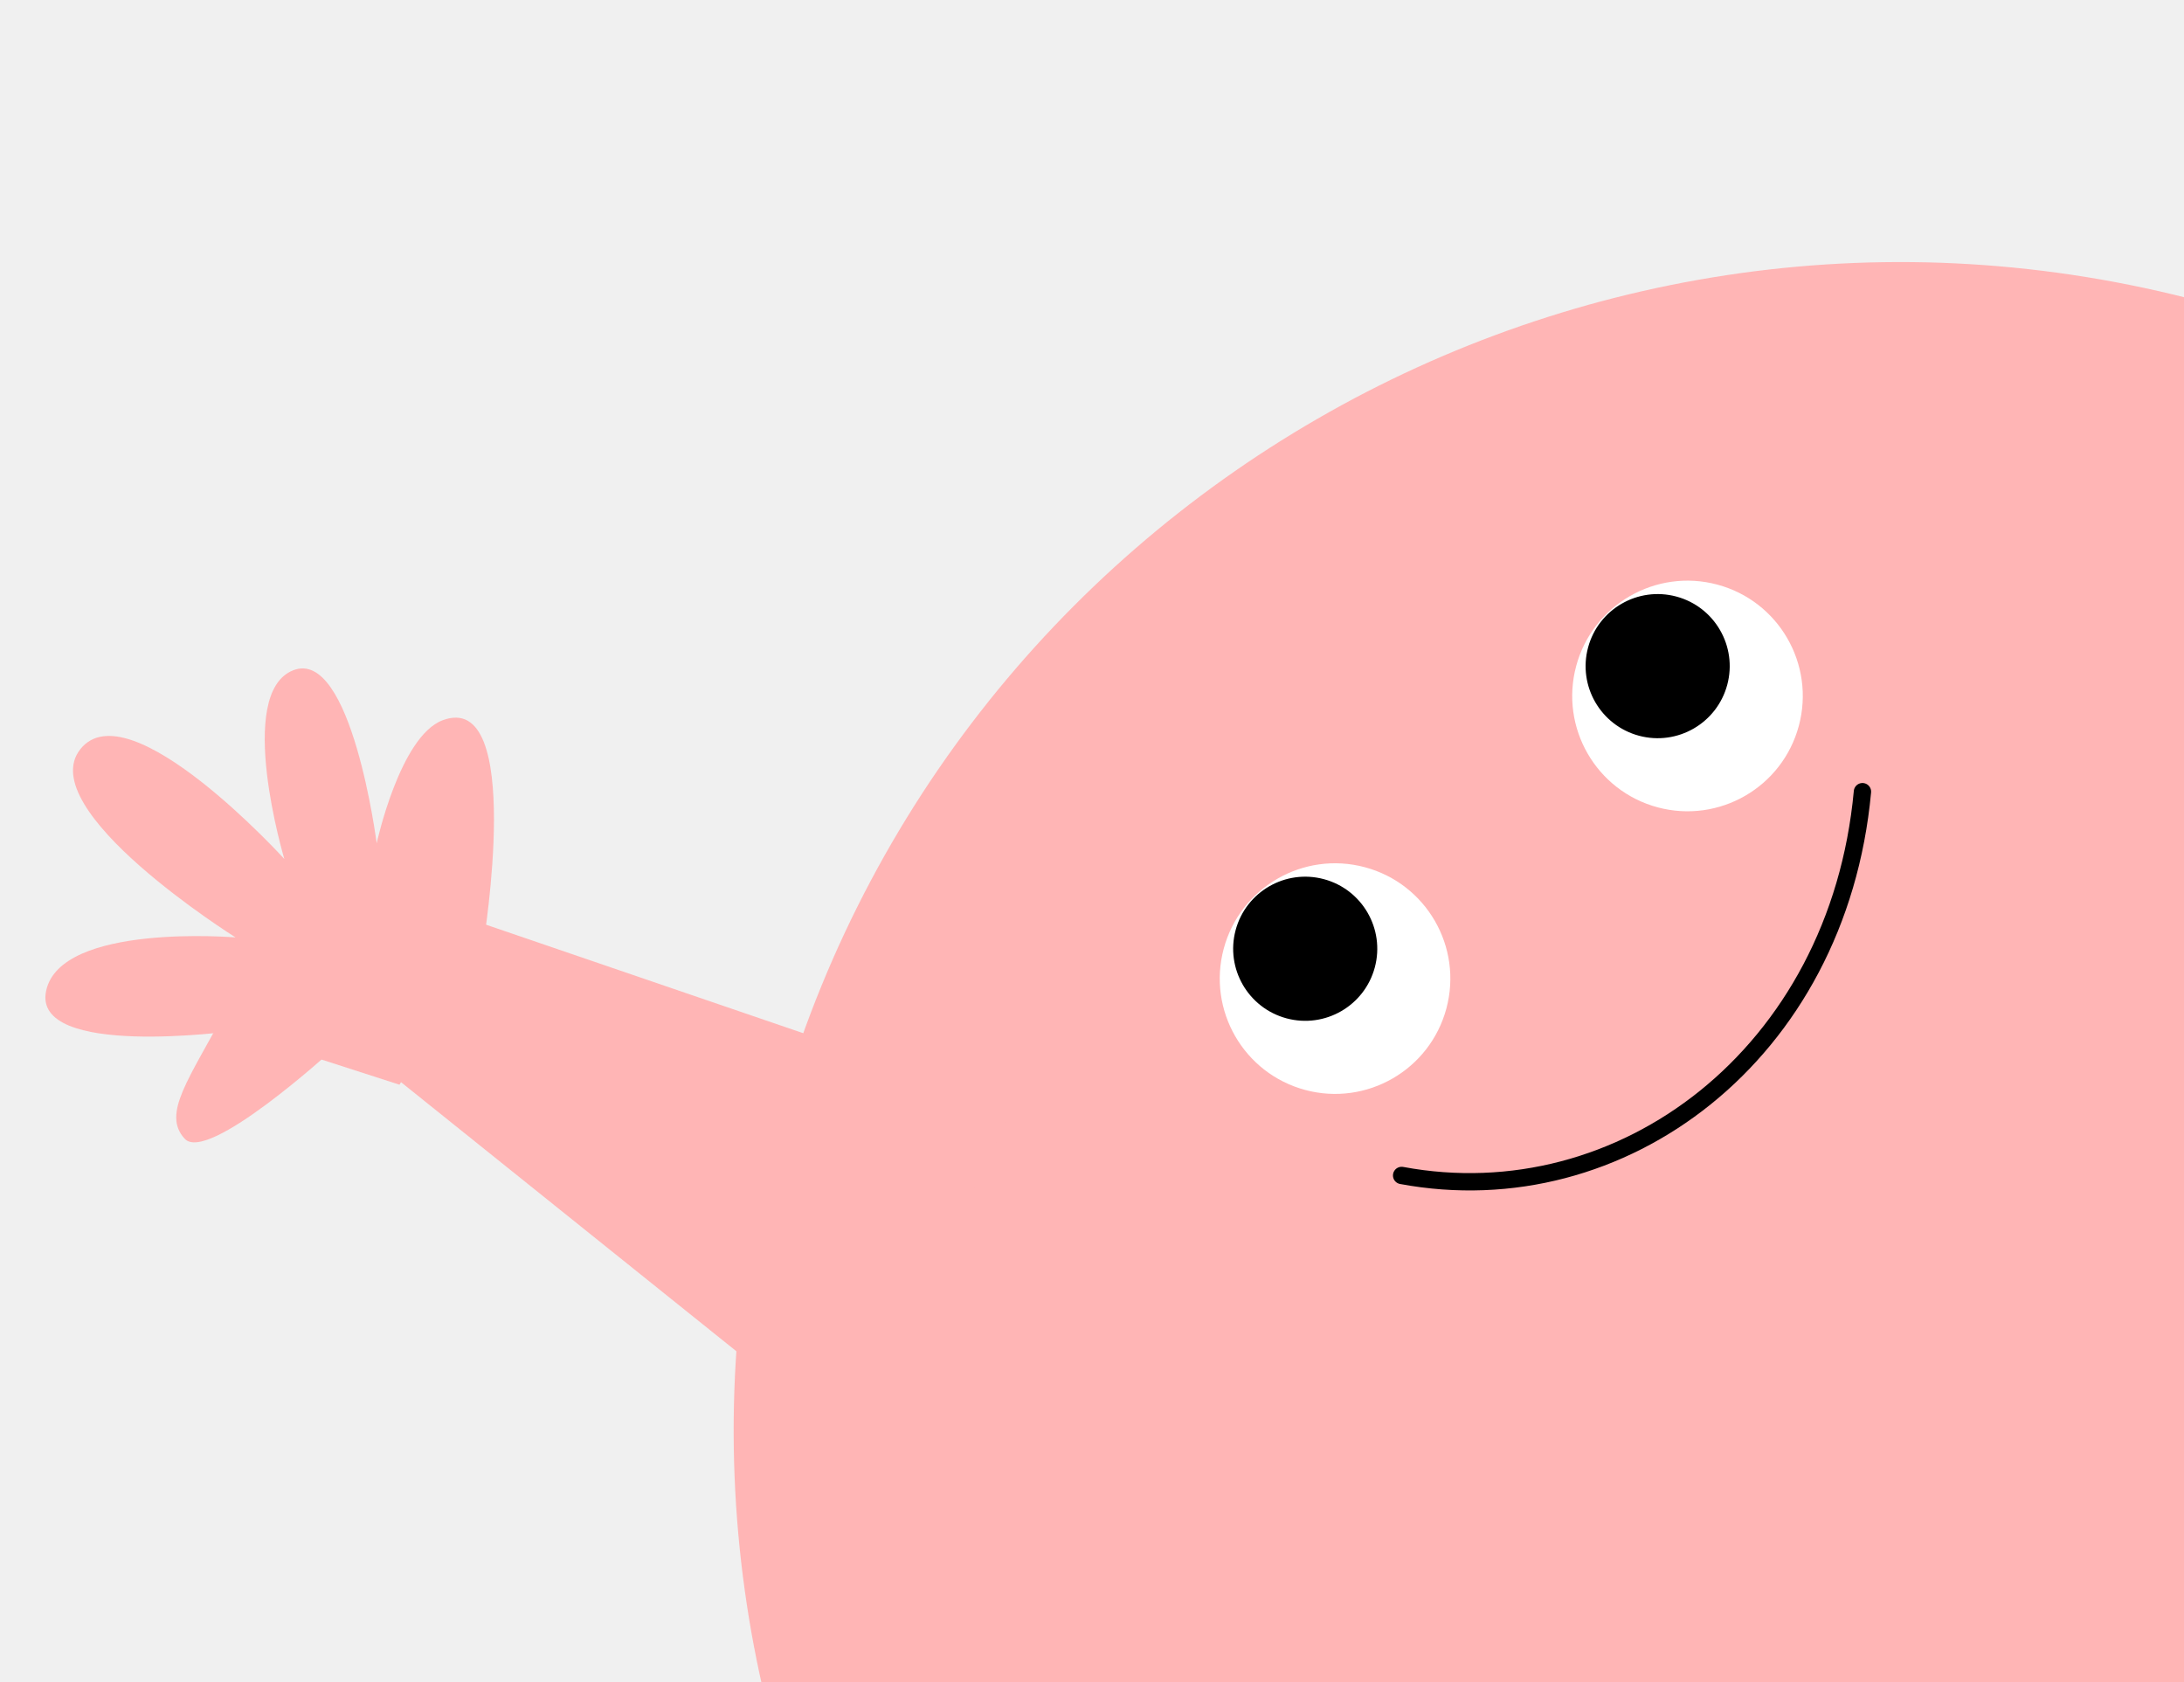
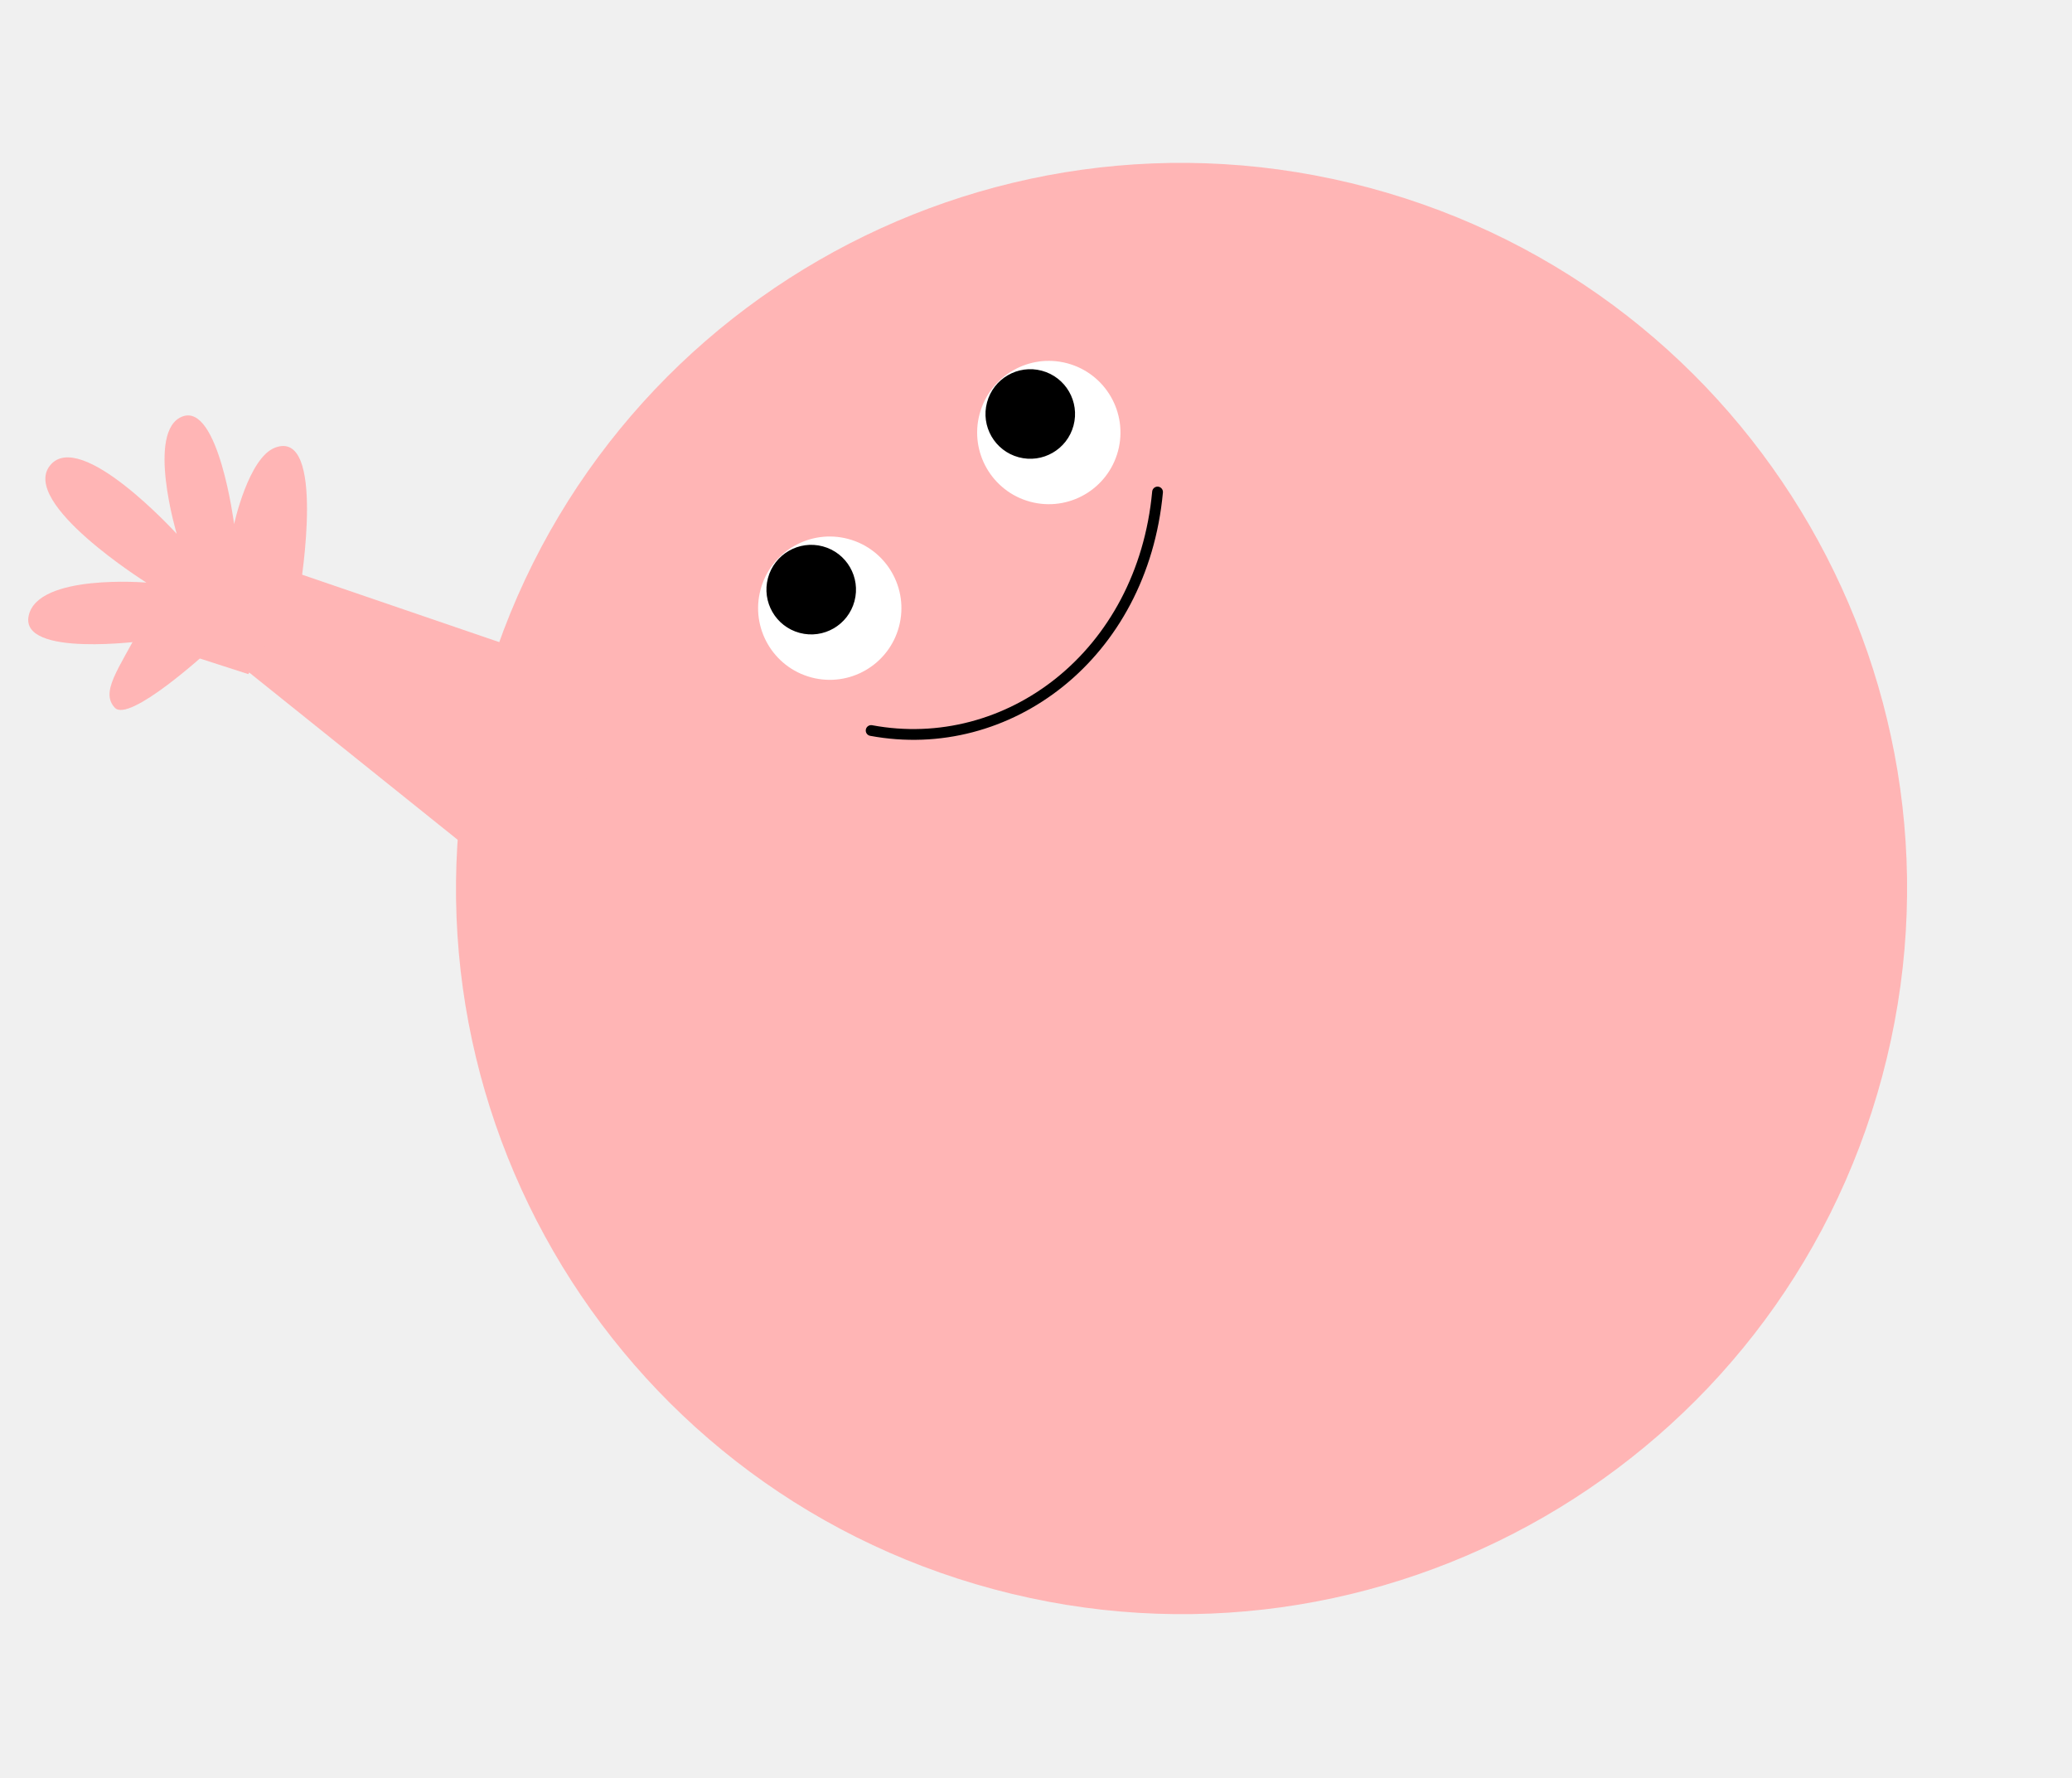
- <svg xmlns="http://www.w3.org/2000/svg" width="378" height="291" viewBox="0 0 378 291" fill="none">
+ <svg xmlns="http://www.w3.org/2000/svg" width="577" height="495" viewBox="0 0 577 495" fill="none">
  <circle cx="329.031" cy="247.398" r="202" transform="rotate(15 329.031 247.398)" fill="#FFB5B5" />
  <circle cx="231.067" cy="169.34" r="19.951" transform="rotate(15 231.067 169.34)" fill="white" />
  <path d="M237.948 167.404C236.166 174.056 229.328 178.003 222.676 176.221C216.025 174.439 212.077 167.601 213.859 160.949C215.642 154.298 222.479 150.35 229.131 152.132C235.783 153.915 239.73 160.752 237.948 167.404Z" fill="black" />
  <circle cx="292.067" cy="120.434" r="19.951" transform="rotate(15 292.067 120.434)" fill="white" />
  <path d="M298.948 118.499C297.166 125.151 290.328 129.098 283.676 127.316C277.025 125.533 273.077 118.696 274.859 112.044C276.642 105.392 283.479 101.445 290.131 103.227C296.783 105.01 300.73 111.847 298.948 118.499Z" fill="black" />
  <path d="M242.59 203.406C280.632 210.5 318.132 182.5 322.348 136.996" stroke="black" stroke-width="3" stroke-linecap="round" />
  <path d="M31.969 197.055C27.972 192.722 32.7 186.8 39.333 174.348L57.472 181.732C57.472 181.732 35.965 201.387 31.969 197.055Z" fill="#FFB5B5" />
  <path d="M78.006 157.921L175.508 191.269L147.468 249.886L63.467 182.498L78.006 157.921Z" fill="#FFB5B5" />
  <path d="M40.354 178.416L69.143 187.705L83.683 163.128C83.683 163.128 90.877 119.231 76.587 124.646C69.213 127.44 65.195 145.924 65.195 145.924C65.195 145.924 60.837 112.011 50.74 115.991C40.644 119.972 49.212 148.641 49.212 148.641C49.212 148.641 22.355 119.109 13.932 129.606C5.509 140.104 40.769 162.216 40.769 162.216C40.769 162.216 10.527 159.667 7.988 171.434C5.45 183.201 40.354 178.416 40.354 178.416Z" fill="#FFB5B5" />
</svg>
